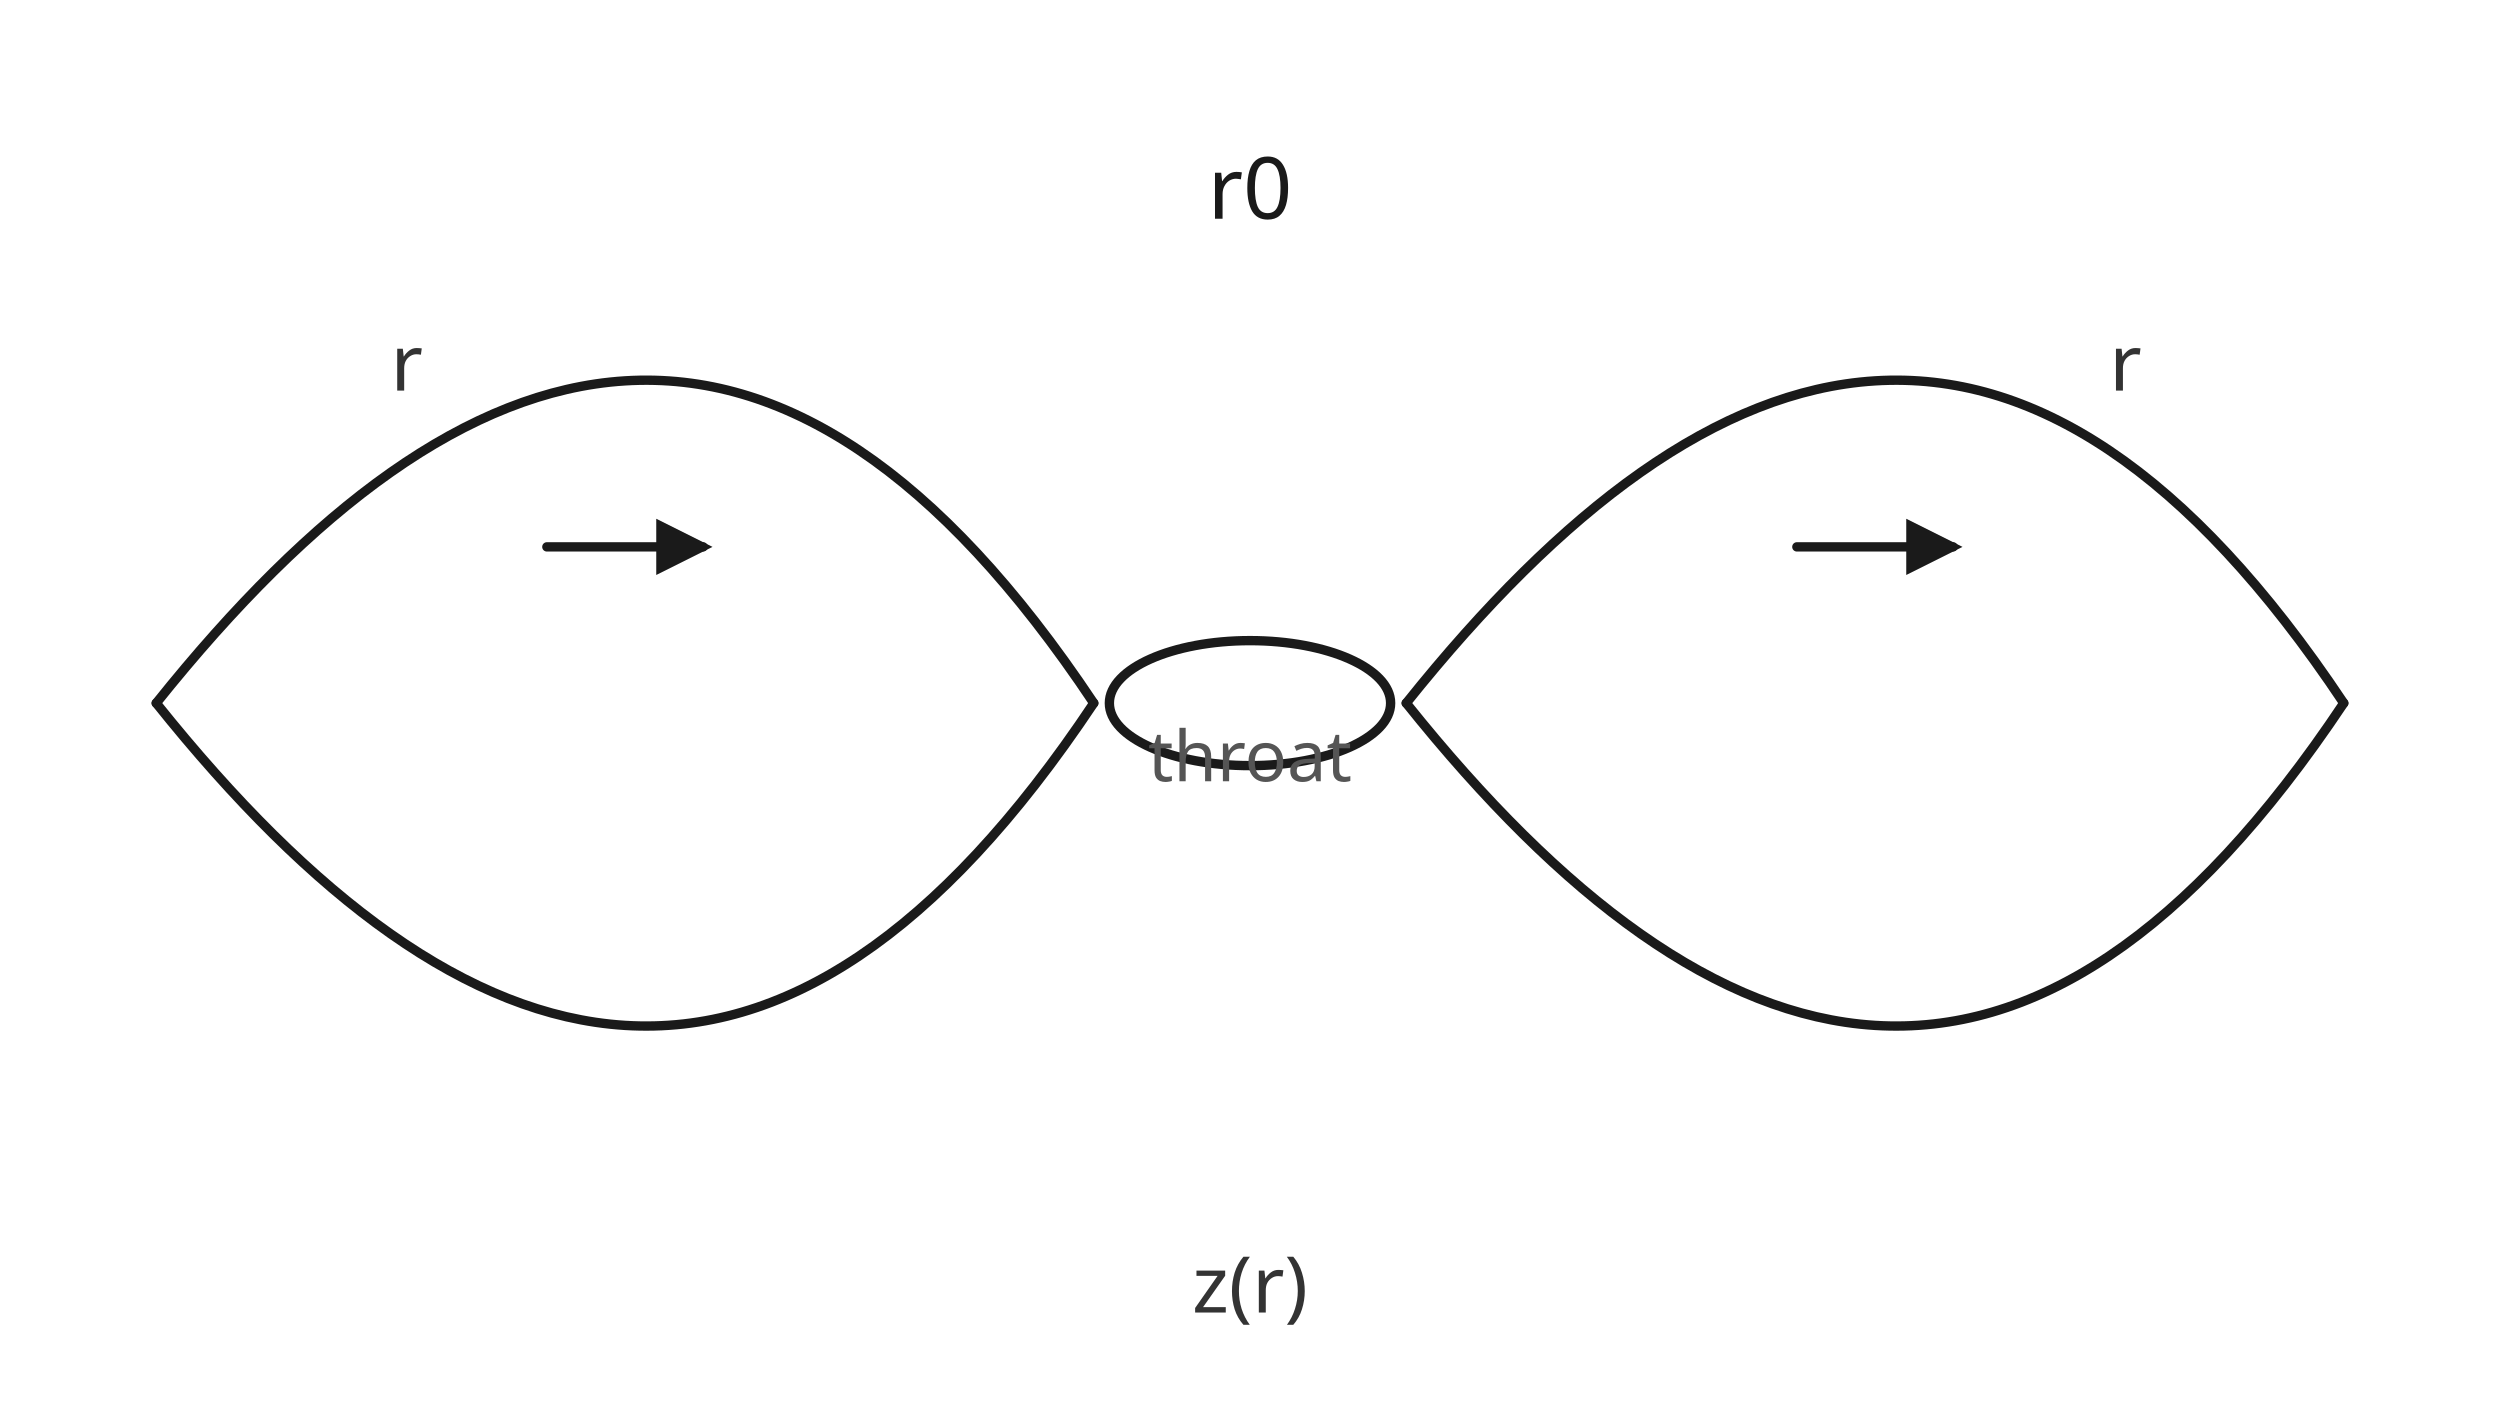
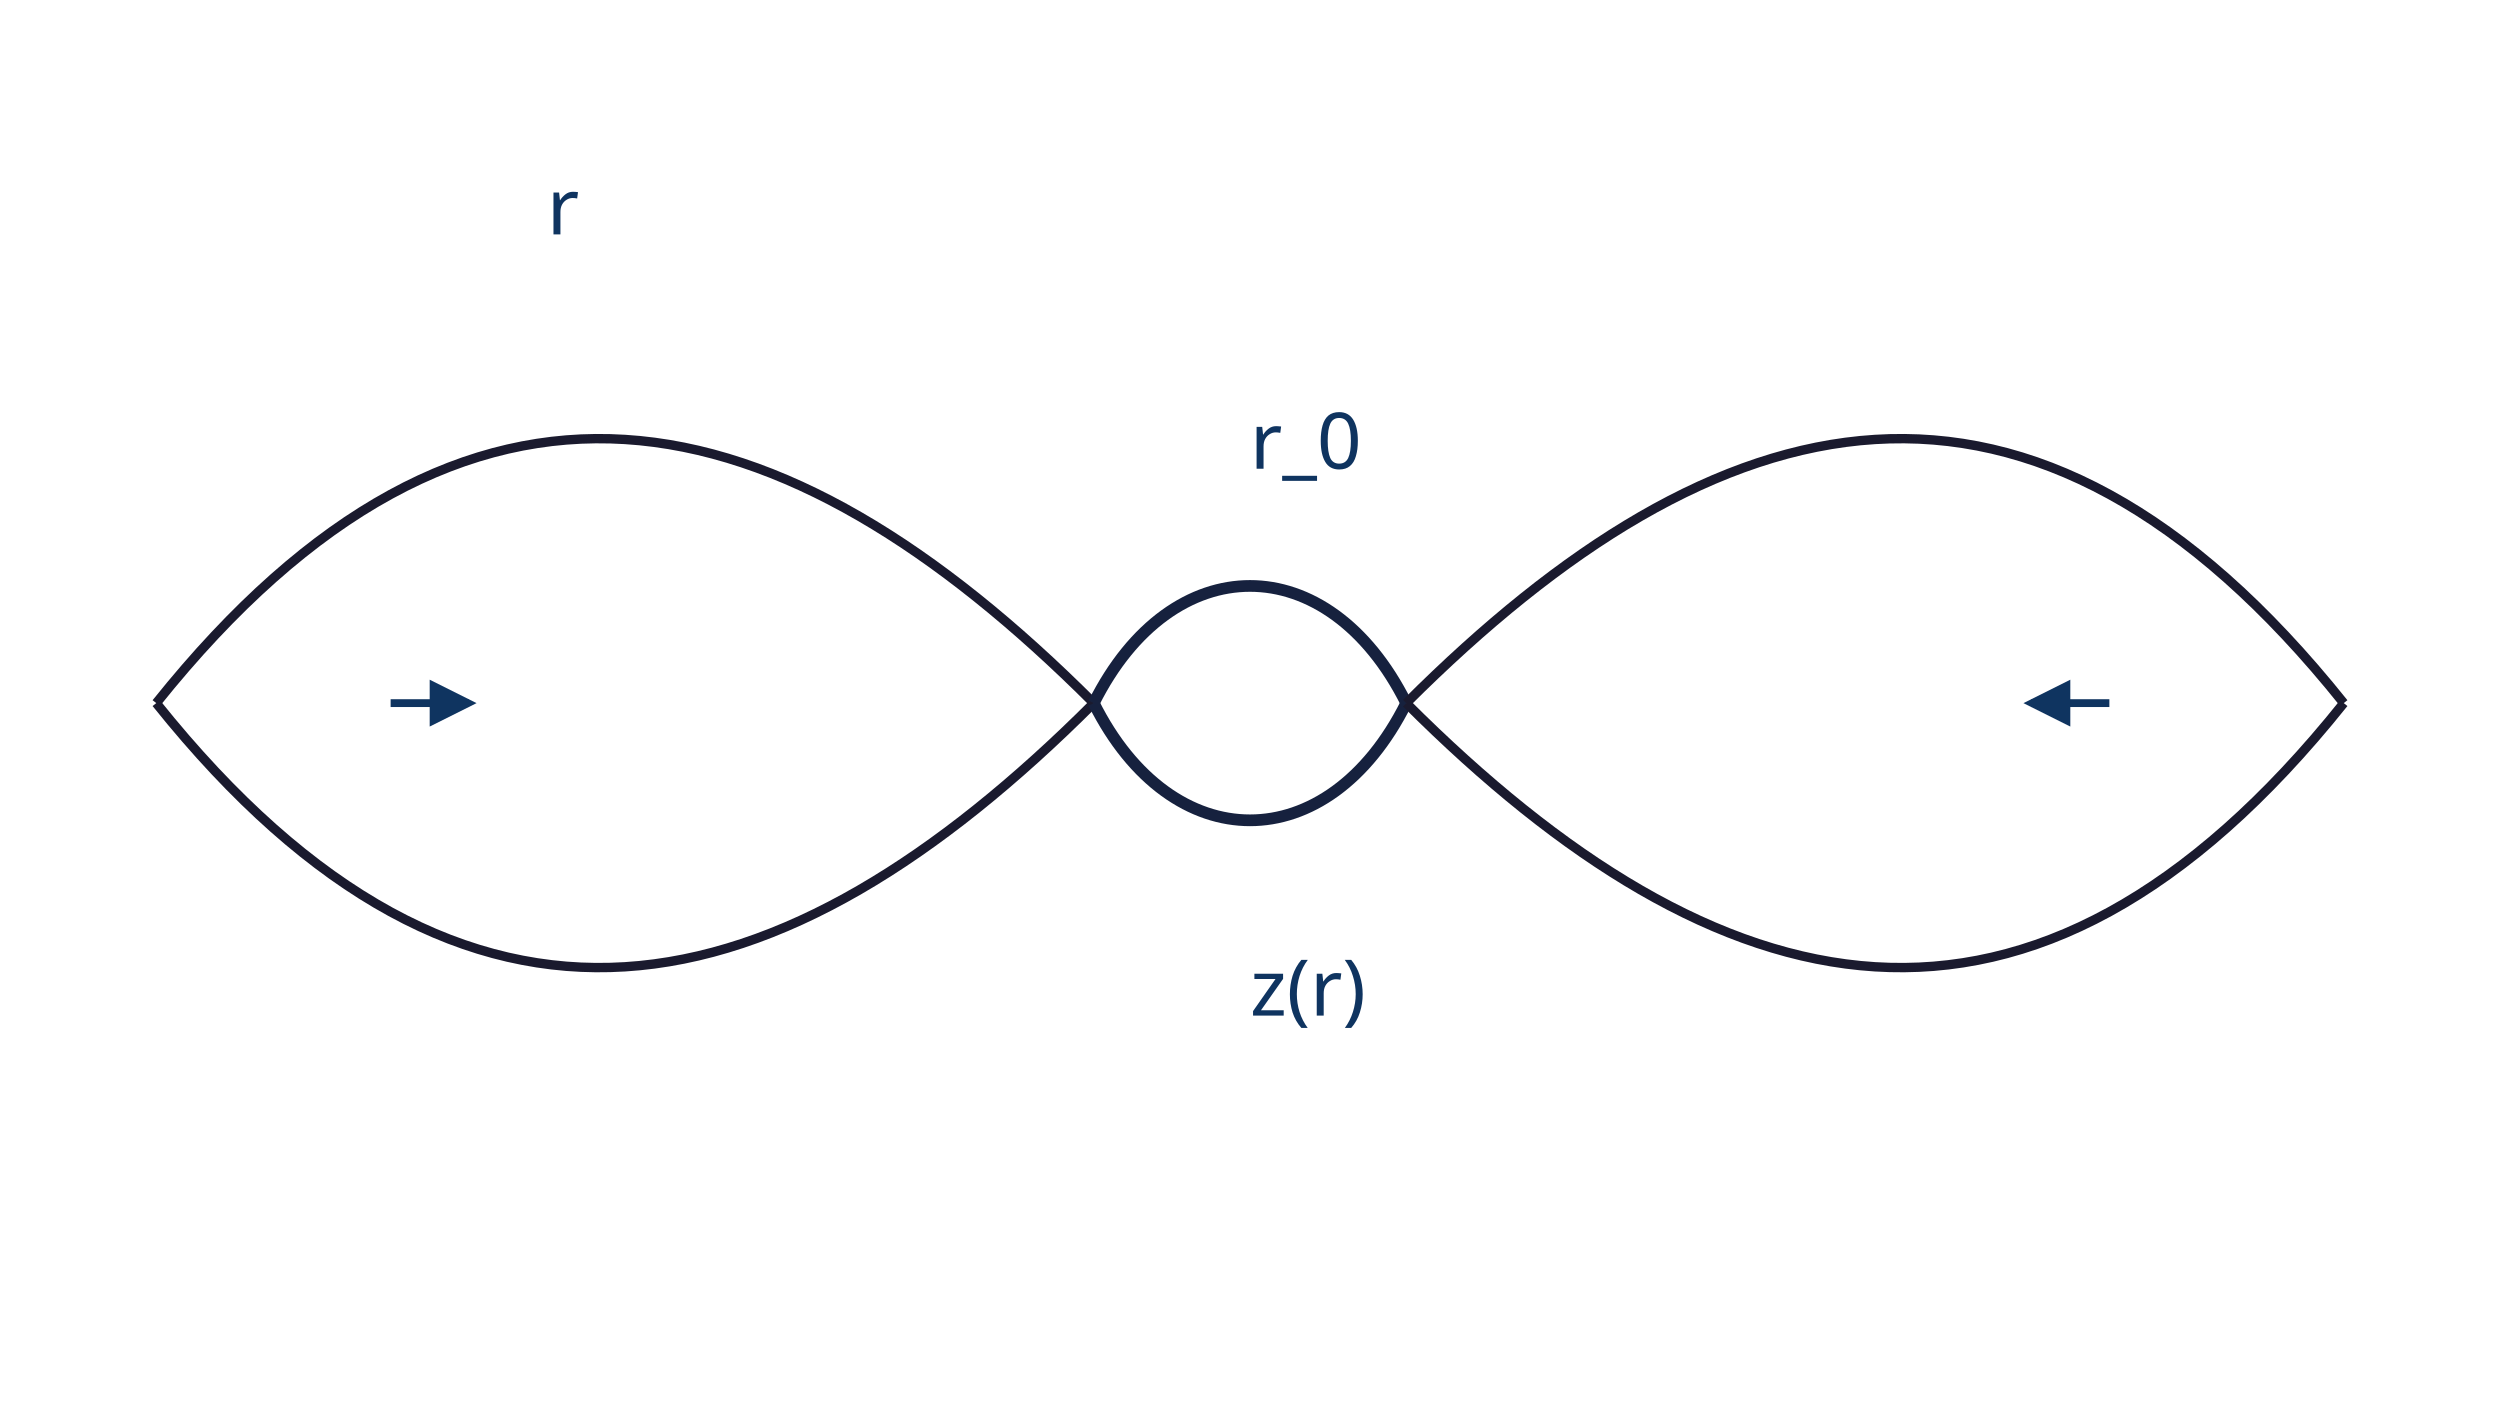
- <svg xmlns="http://www.w3.org/2000/svg" viewBox="0 0 320 180" width="320" height="180">
-   <g fill="none" stroke="#1a1a1a" stroke-width="1.2" stroke-linecap="round">
-     <path d="M20 90 C 60 40, 100 30, 140 90" />
-     <path d="M20 90 C 60 140, 100 150, 140 90" />
-     <ellipse cx="160" cy="90" rx="18" ry="8" />
-     <path d="M180 90 C 220 40, 260 30, 300 90" />
-     <path d="M180 90 C 220 140, 260 150, 300 90" />
-     <path d="M70 70 L 90 70" marker-end="url(#arrow)" />
-     <path d="M230 70 L 250 70" marker-end="url(#arrow)" />
-   </g>
+ <svg xmlns="http://www.w3.org/2000/svg" width="320" height="180" viewBox="0 0 320 180">
+   <path d="M 20 90 C 60 40, 100 50, 140 90" fill="none" stroke="#1a1a2e" stroke-width="1.2" />
+   <path d="M 20 90 C 60 140, 100 130, 140 90" fill="none" stroke="#1a1a2e" stroke-width="1.2" />
+   <path d="M 140 90 C 150 70, 170 70, 180 90" fill="none" stroke="#16213e" stroke-width="1.5" />
+   <path d="M 140 90 C 150 110, 170 110, 180 90" fill="none" stroke="#16213e" stroke-width="1.5" />
+   <path d="M 180 90 C 220 50, 260 40, 300 90" fill="none" stroke="#1a1a2e" stroke-width="1.2" />
+   <path d="M 180 90 C 220 130, 260 140, 300 90" fill="none" stroke="#1a1a2e" stroke-width="1.2" />
+   <text x="70" y="30" font-family="system-ui, sans-serif" font-size="10" fill="#0f3460">r</text>
+   <text x="160" y="60" font-family="system-ui, sans-serif" font-size="10" fill="#0f3460">r_0</text>
+   <text x="160" y="130" font-family="system-ui, sans-serif" font-size="10" fill="#0f3460">z(r)</text>
+   <path d="M 50 90 L 60 90" stroke="#0f3460" stroke-width="1" marker-end="url(#arrow)" />
+   <path d="M 270 90 L 260 90" stroke="#0f3460" stroke-width="1" marker-end="url(#arrow)" />
  <defs>
    <marker id="arrow" markerWidth="6" markerHeight="6" refX="5" refY="3" orient="auto">
-       <path d="M0 0 L6 3 L0 6 Z" fill="#1a1a1a" />
+       <path d="M 0 0 L 6 3 L 0 6 Z" fill="#0f3460" />
    </marker>
  </defs>
-   <text x="160" y="28" text-anchor="middle" font-family="system-ui, sans-serif" font-size="11" fill="#1a1a1a">r0</text>
-   <text x="50" y="50" font-family="system-ui, sans-serif" font-size="10" fill="#333">r</text>
-   <text x="270" y="50" font-family="system-ui, sans-serif" font-size="10" fill="#333">r</text>
-   <text x="160" y="168" text-anchor="middle" font-family="system-ui, sans-serif" font-size="10" fill="#333">z(r)</text>
-   <text x="160" y="100" text-anchor="middle" font-family="system-ui, sans-serif" font-size="9" fill="#555">throat</text>
</svg>
